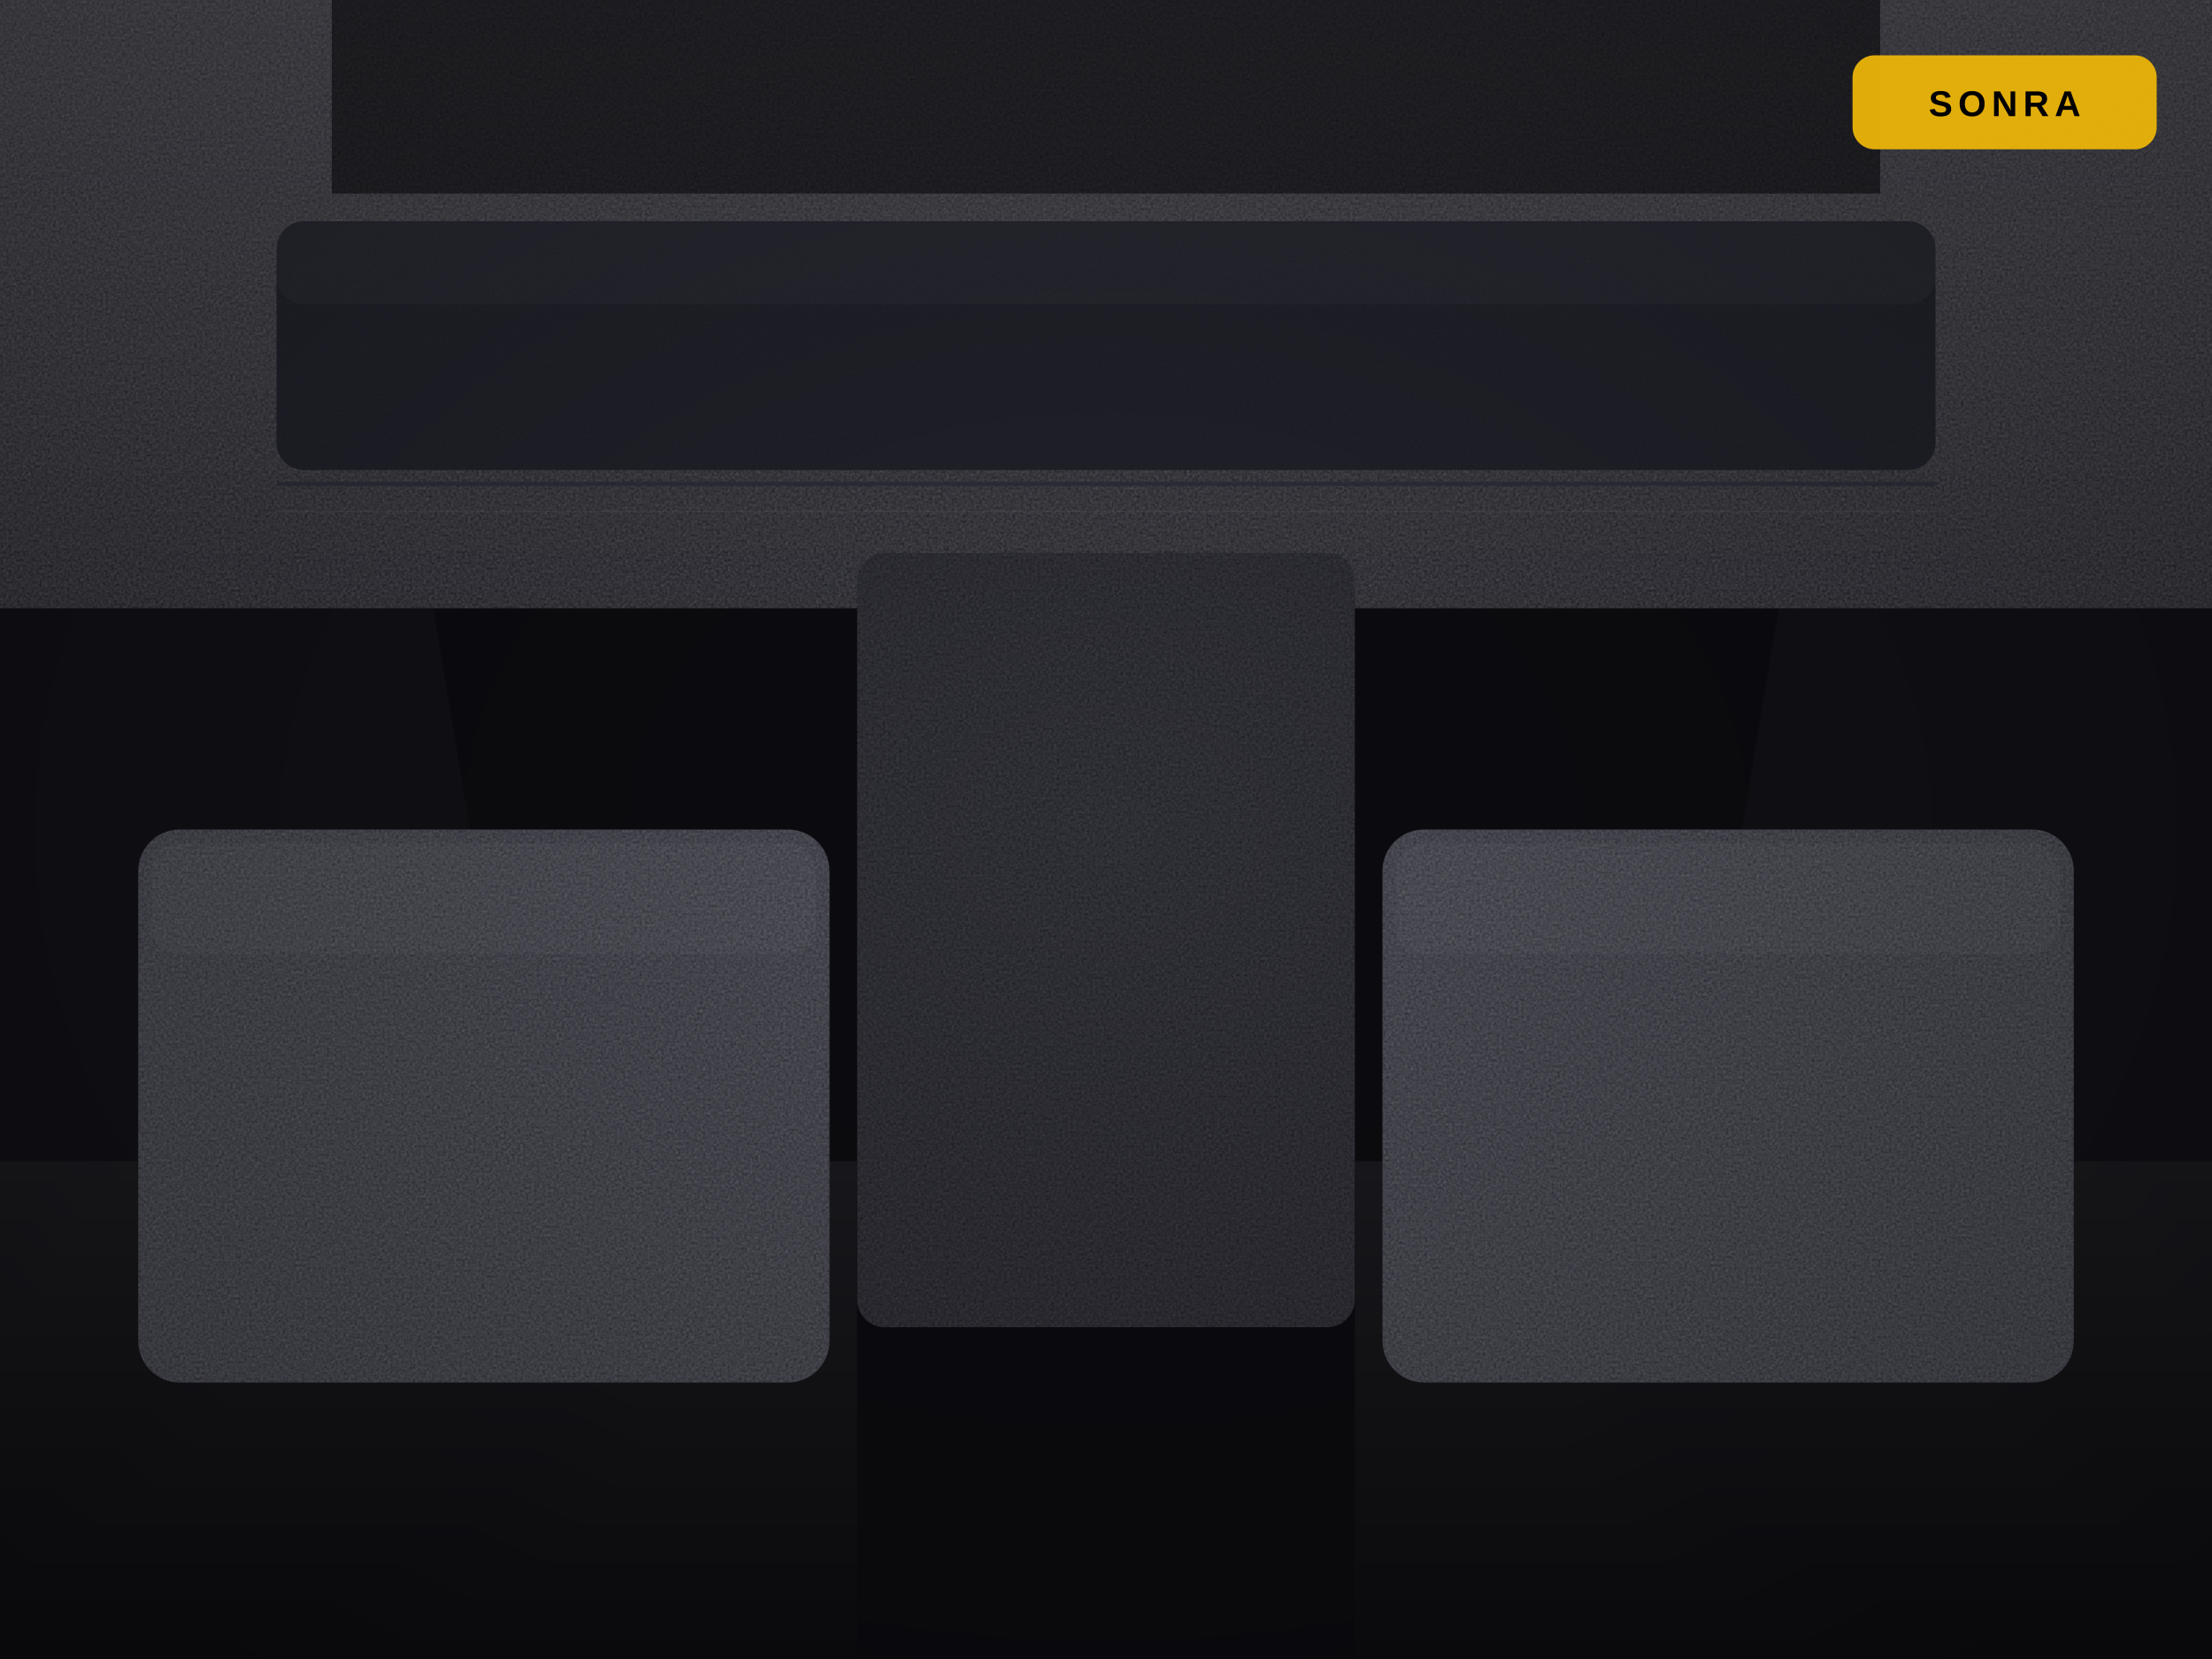
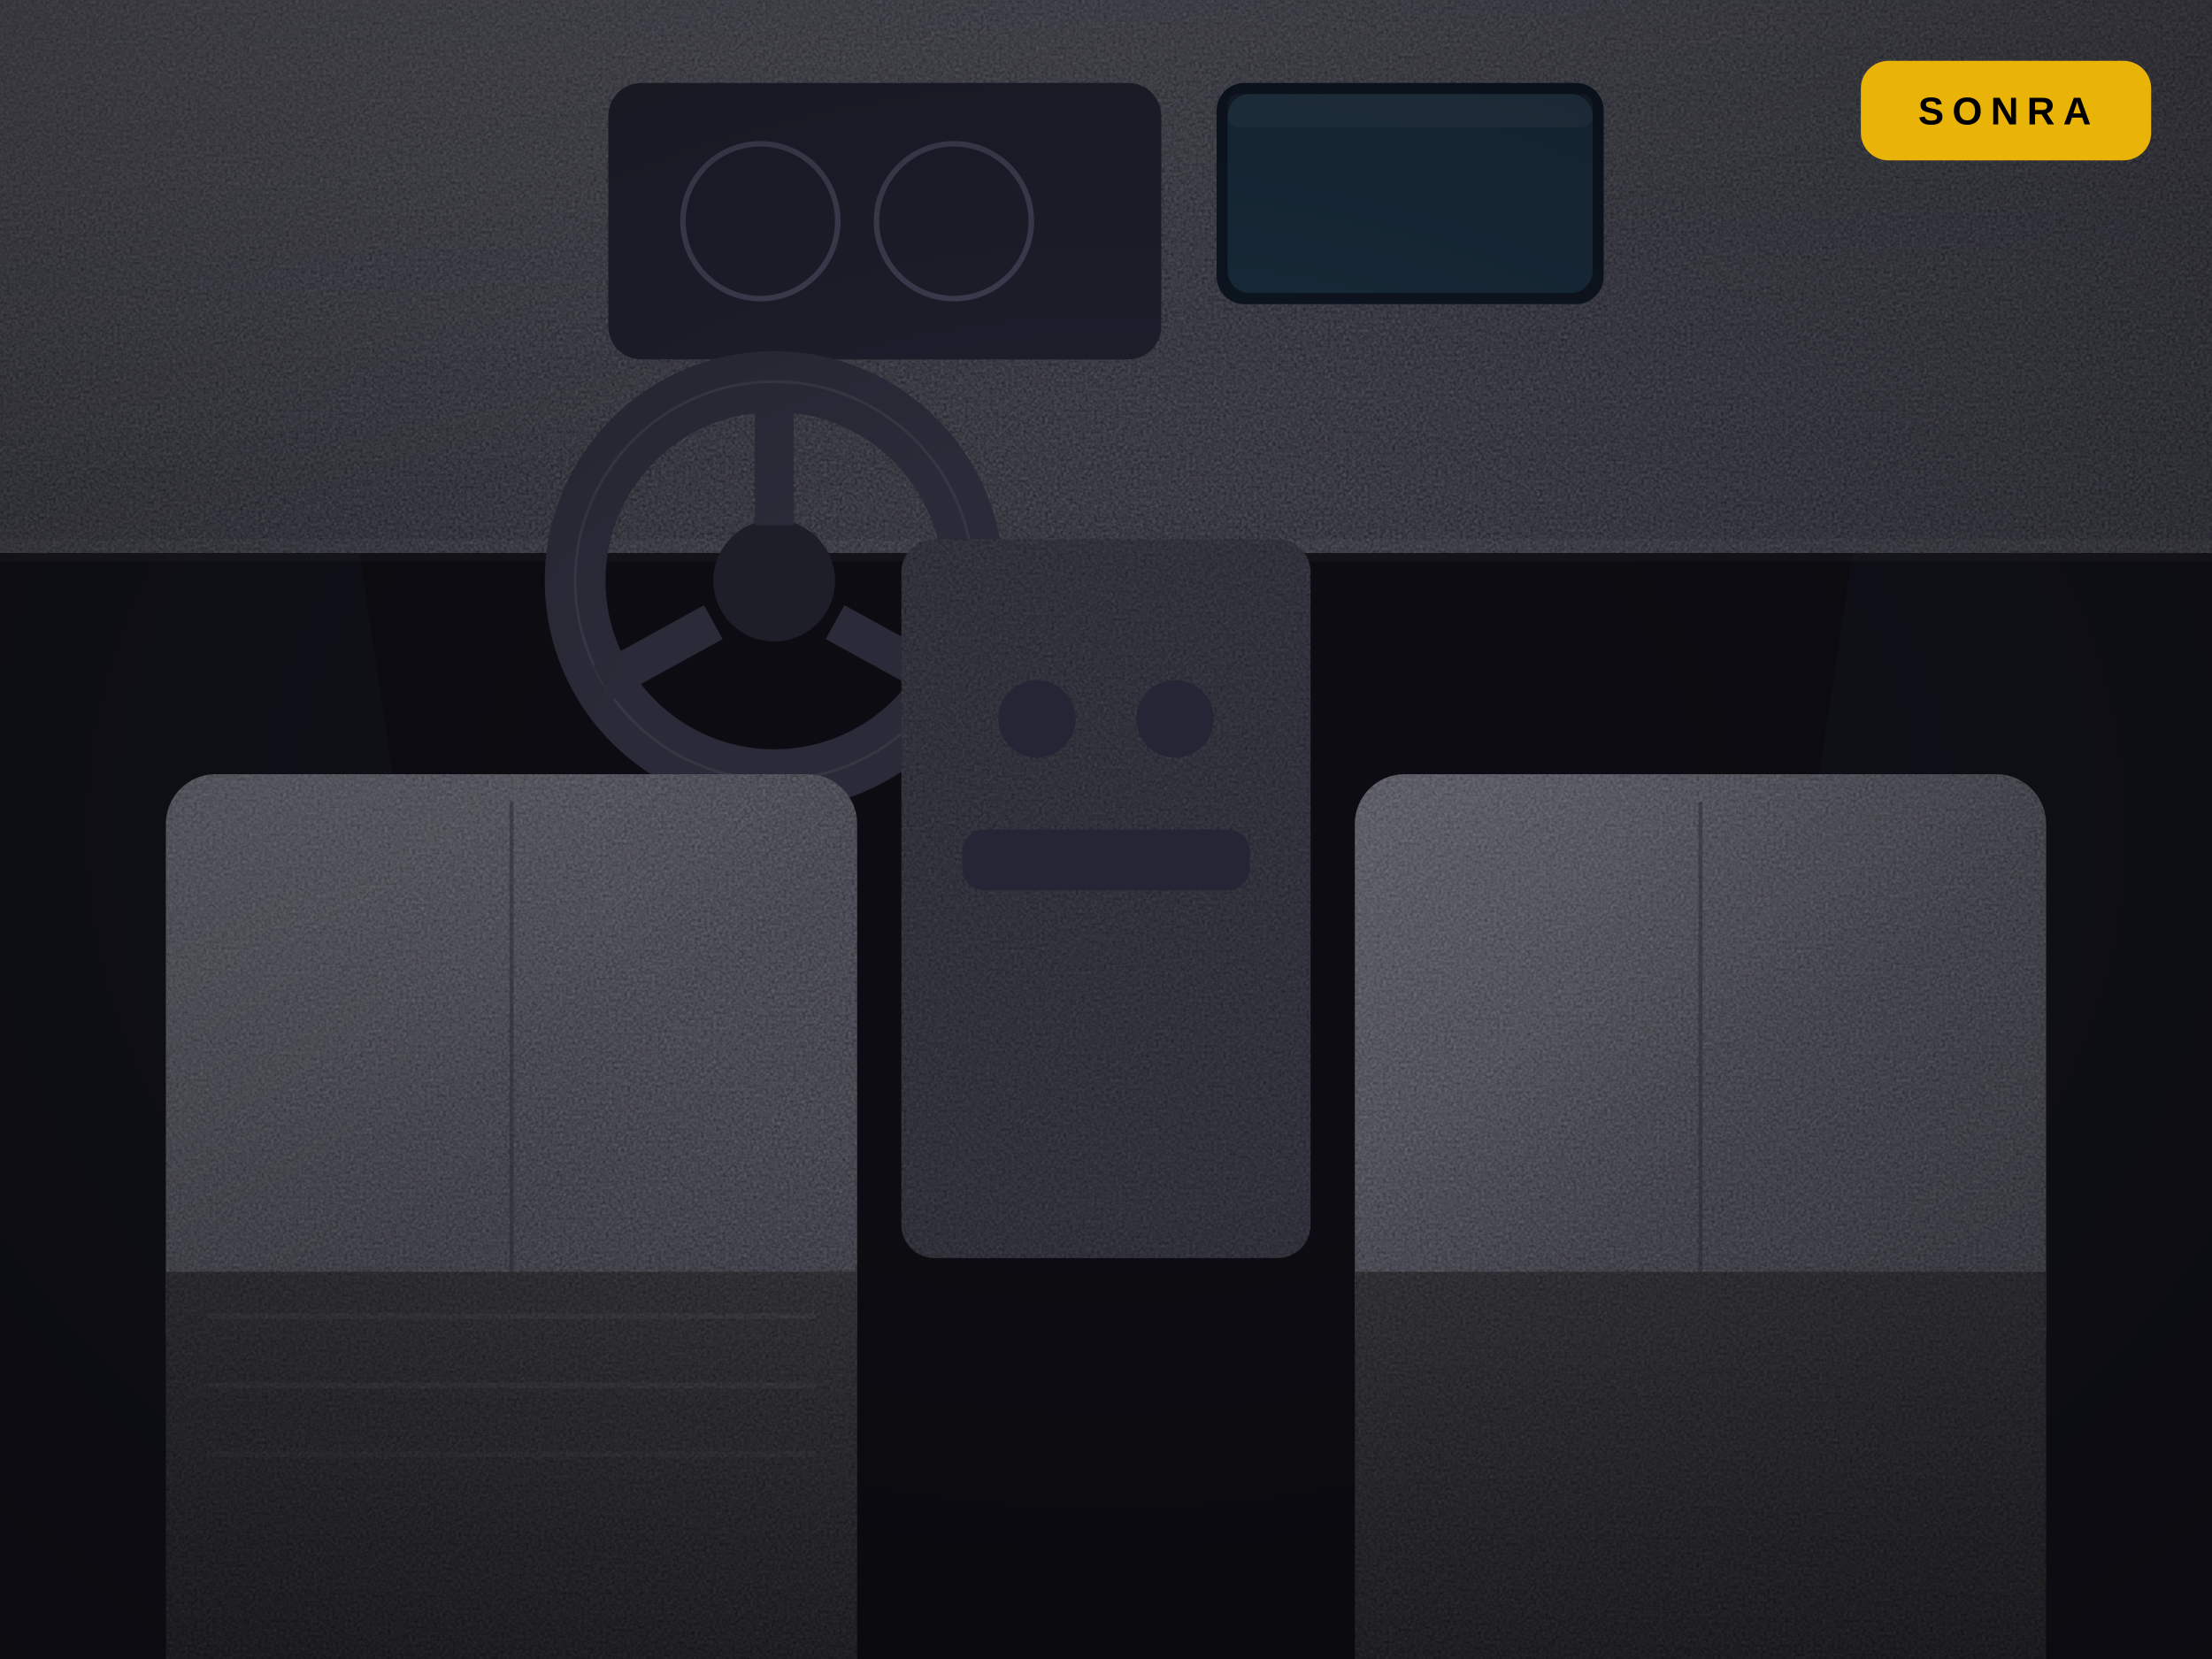
- <svg xmlns="http://www.w3.org/2000/svg" viewBox="0 0 800 600" width="800" height="600" preserveAspectRatio="xMidYMid slice">
+ <svg xmlns="http://www.w3.org/2000/svg" viewBox="0 0 800 600" width="800" height="600">
  <defs>
-     <filter id="clean-tex2">
-       <feTurbulence type="fractalNoise" baseFrequency="1.0" numOctaves="2" seed="11" result="noise" />
-       <feColorMatrix type="saturate" values="0.05" in="noise" result="gray" />
-       <feBlend in="SourceGraphic" in2="gray" mode="screen" result="blended" />
-       <feComposite in="blended" in2="SourceGraphic" operator="in" />
+     <filter id="clean3">
+       <feTurbulence type="fractalNoise" baseFrequency="0.9" numOctaves="2" seed="11" />
+       <feColorMatrix type="saturate" values="0.05" />
+       <feBlend in="SourceGraphic" mode="screen" result="out" />
+       <feComposite in="out" in2="SourceGraphic" operator="in" />
    </filter>
-     <radialGradient id="vig4" cx="50%" cy="50%" r="70%">
-       <stop offset="0%" stop-color="transparent" />
-       <stop offset="100%" stop-color="#000" stop-opacity="0.3" />
+     <radialGradient id="vg8" cx="50%" cy="50%" r="75%">
+       <stop offset="30%" stop-color="transparent" />
+       <stop offset="100%" stop-color="#000" stop-opacity="0.35" />
    </radialGradient>
-     <linearGradient id="floor-clean" x1="0" y1="0" x2="0" y2="1">
-       <stop offset="0%" stop-color="#1a1a1e" />
-       <stop offset="100%" stop-color="#0d0d10" />
+     <linearGradient id="floor-c" x1="0" y1="0" x2="0" y2="1">
+       <stop offset="0%" stop-color="#1c1c22" />
+       <stop offset="100%" stop-color="#0e0e14" />
    </linearGradient>
-     <linearGradient id="dash-clean" x1="0" y1="0" x2="0" y2="1">
-       <stop offset="0%" stop-color="#252530" />
-       <stop offset="100%" stop-color="#15151e" />
+     <linearGradient id="dash-c" x1="0" y1="0" x2="0.1" y2="1">
+       <stop offset="0%" stop-color="#282835" />
+       <stop offset="100%" stop-color="#181825" />
    </linearGradient>
-     <linearGradient id="dash-shine" x1="0" y1="0" x2="0" y2="1">
-       <stop offset="0%" stop-color="#fff" stop-opacity="0.06" />
+     <linearGradient id="seat-cg" x1="0.2" y1="0" x2="0.8" y2="1">
+       <stop offset="0%" stop-color="#3a3a48" />
+       <stop offset="100%" stop-color="#282835" />
+     </linearGradient>
+     <linearGradient id="refl" x1="0.1" y1="0" x2="0.6" y2="0.5">
+       <stop offset="0%" stop-color="#fff" stop-opacity="0.07" />
      <stop offset="100%" stop-color="#fff" stop-opacity="0" />
    </linearGradient>
  </defs>
-   <rect width="800" height="600" fill="#0c0c10" />
-   <polygon points="0,0 120,0 220,600 0,600" fill="#111116" />
-   <polygon points="800,0 680,0 580,600 800,600" fill="#111116" />
-   <rect x="0" y="0" width="800" height="220" fill="url(#dash-clean)" />
-   <rect x="0" y="0" width="800" height="220" filter="url(#clean-tex2)" opacity="0.3" />
-   <rect x="0" y="0" width="800" height="220" fill="url(#dash-shine)" />
-   <rect x="100" y="80" width="600" height="90" rx="10" fill="#1e1e28" opacity="0.9" />
-   <rect x="100" y="80" width="600" height="30" rx="10" fill="#fff" opacity="0.03" />
-   <rect x="120" y="0" width="560" height="70" fill="#0a0a0d" opacity="0.6" />
-   <rect x="310" y="200" width="180" height="280" rx="10" fill="#181820" />
-   <rect x="310" y="200" width="180" height="280" rx="10" filter="url(#clean-tex2)" opacity="0.2" />
-   <rect x="0" y="420" width="310" height="180" fill="url(#floor-clean)" />
-   <rect x="490" y="420" width="310" height="180" fill="url(#floor-clean)" />
-   <rect x="50" y="300" width="250" height="200" rx="15" fill="#2d2d3a" />
-   <rect x="50" y="300" width="250" height="200" rx="15" filter="url(#clean-tex2)" opacity="0.3" />
-   <rect x="55" y="305" width="240" height="40" rx="10" fill="#fff" opacity="0.03" />
-   <rect x="500" y="300" width="250" height="200" rx="15" fill="#2d2d3a" />
-   <rect x="500" y="300" width="250" height="200" rx="15" filter="url(#clean-tex2)" opacity="0.3" />
-   <rect x="505" y="305" width="240" height="40" rx="10" fill="#fff" opacity="0.03" />
-   <line x1="100" y1="175" x2="700" y2="175" stroke="#2a2a38" stroke-width="1.5" opacity="0.8" />
-   <line x1="100" y1="185" x2="700" y2="185" stroke="#fff" stroke-width="0.5" opacity="0.05" />
-   <rect width="800" height="600" fill="url(#vig4)" />
-   <rect x="670" y="20" width="110" height="34" rx="8" fill="#EAB308" opacity="0.95" />
-   <text x="725" y="42" font-family="Arial, sans-serif" font-size="13" font-weight="900" fill="#000" text-anchor="middle" letter-spacing="2">SONRA</text>
+   <rect width="800" height="600" fill="#0c0c12" />
+   <polygon points="0,0 100,0 190,600 0,600" fill="#101018" />
+   <polygon points="800,0 700,0 610,600 800,600" fill="#101018" />
+   <rect x="0" y="0" width="800" height="200" fill="url(#dash-c)" />
+   <rect x="0" y="0" width="800" height="200" filter="url(#clean3)" opacity="0.3" />
+   <rect x="0" y="0" width="800" height="200" fill="url(#refl)" />
+   <rect x="0" y="195" width="800" height="8" fill="#fff" opacity="0.03" />
+   <rect x="220" y="30" width="200" height="100" rx="12" fill="#1a1a28" />
+   <rect x="220" y="30" width="200" height="100" rx="12" fill="#fff" opacity="0.02" />
+   <circle cx="275" cy="80" r="28" fill="none" stroke="#4a4a60" stroke-width="2" opacity="0.7" />
+   <circle cx="345" cy="80" r="28" fill="none" stroke="#4a4a60" stroke-width="2" opacity="0.7" />
+   <rect x="440" y="30" width="140" height="80" rx="10" fill="#0d1520" />
+   <rect x="444" y="34" width="132" height="72" rx="8" fill="#1a3040" opacity="0.8" />
+   <rect x="444" y="34" width="132" height="12" rx="4" fill="#fff" opacity="0.04" />
+   <circle cx="280" cy="210" r="72" fill="none" stroke="#2a2a38" stroke-width="22" />
+   <circle cx="280" cy="210" r="72" fill="none" stroke="#fff" stroke-width="1" opacity="0.06" />
+   <circle cx="280" cy="210" r="22" fill="#1e1e28" />
+   <line x1="280" y1="145" x2="280" y2="190" stroke="#2a2a38" stroke-width="14" />
+   <line x1="218" y1="247" x2="258" y2="225" stroke="#2a2a38" stroke-width="14" />
+   <line x1="342" y1="247" x2="302" y2="225" stroke="#2a2a38" stroke-width="14" />
+   <rect x="326" y="195" width="148" height="260" rx="12" fill="#1c1c28" />
+   <rect x="326" y="195" width="148" height="260" rx="12" filter="url(#clean3)" opacity="0.2" />
+   <circle cx="375" cy="260" r="14" fill="#252535" />
+   <circle cx="425" cy="260" r="14" fill="#252535" />
+   <rect x="348" y="300" width="104" height="22" rx="8" fill="#252535" />
+   <rect x="60" y="280" width="250" height="220" rx="18" fill="url(#seat-cg)" />
+   <rect x="60" y="280" width="250" height="220" rx="18" filter="url(#clean3)" opacity="0.3" />
+   <rect x="60" y="280" width="250" height="220" rx="18" fill="url(#refl)" />
+   <rect x="490" y="280" width="250" height="220" rx="18" fill="url(#seat-cg)" />
+   <rect x="490" y="280" width="250" height="220" rx="18" filter="url(#clean3)" opacity="0.3" />
+   <rect x="490" y="280" width="250" height="220" rx="18" fill="url(#refl)" />
+   <line x1="185" y1="290" x2="185" y2="495" stroke="#2a2a38" stroke-width="1.5" opacity="0.5" />
+   <line x1="615" y1="290" x2="615" y2="495" stroke="#2a2a38" stroke-width="1.5" opacity="0.5" />
+   <rect x="60" y="460" width="250" height="140" fill="url(#floor-c)" />
+   <rect x="60" y="460" width="250" height="140" filter="url(#clean3)" opacity="0.2" />
+   <rect x="490" y="460" width="250" height="140" fill="url(#floor-c)" />
+   <rect x="490" y="460" width="250" height="140" filter="url(#clean3)" opacity="0.2" />
+   <rect x="75" y="475" width="220" height="2" rx="1" fill="#fff" opacity="0.04" />
+   <rect x="75" y="500" width="220" height="2" rx="1" fill="#fff" opacity="0.04" />
+   <rect x="75" y="525" width="220" height="2" rx="1" fill="#fff" opacity="0.03" />
+   <rect width="800" height="600" fill="url(#vg8)" />
+   <rect x="673" y="22" width="105" height="36" rx="10" fill="#EAB308" />
+   <text x="725" y="45" font-family="Arial Black, Arial, sans-serif" font-size="14" font-weight="900" fill="#000" text-anchor="middle" letter-spacing="3">SONRA</text>
</svg>
